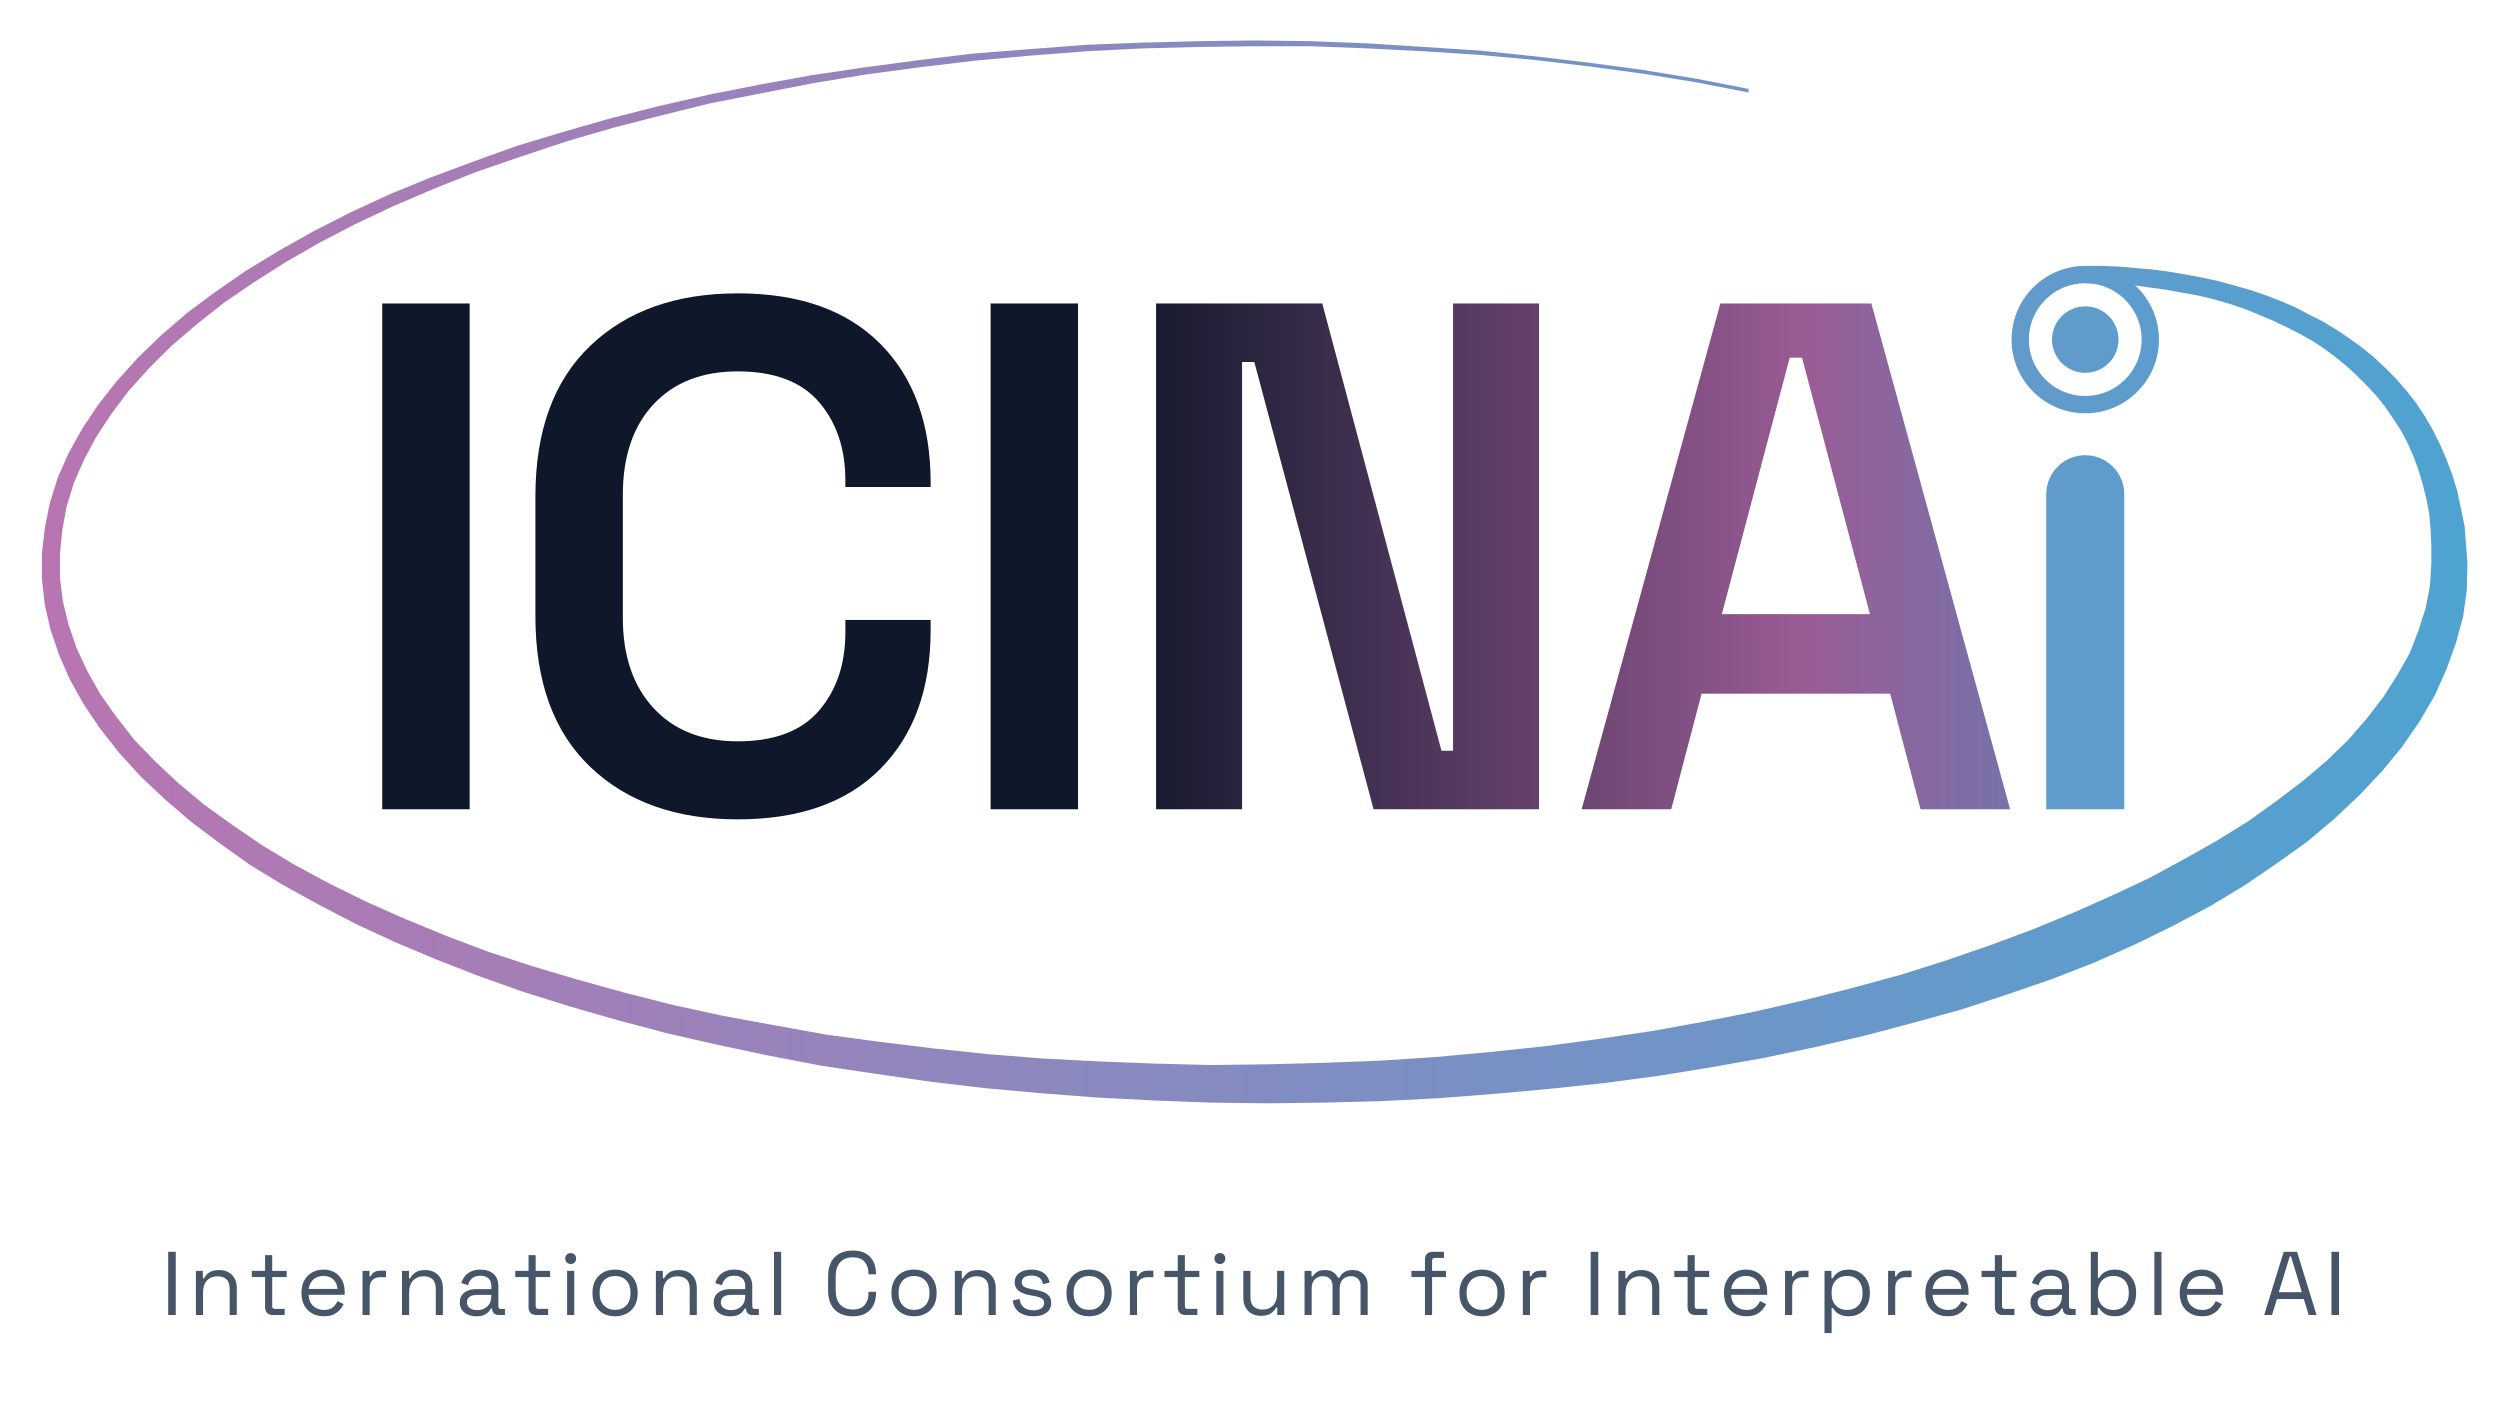
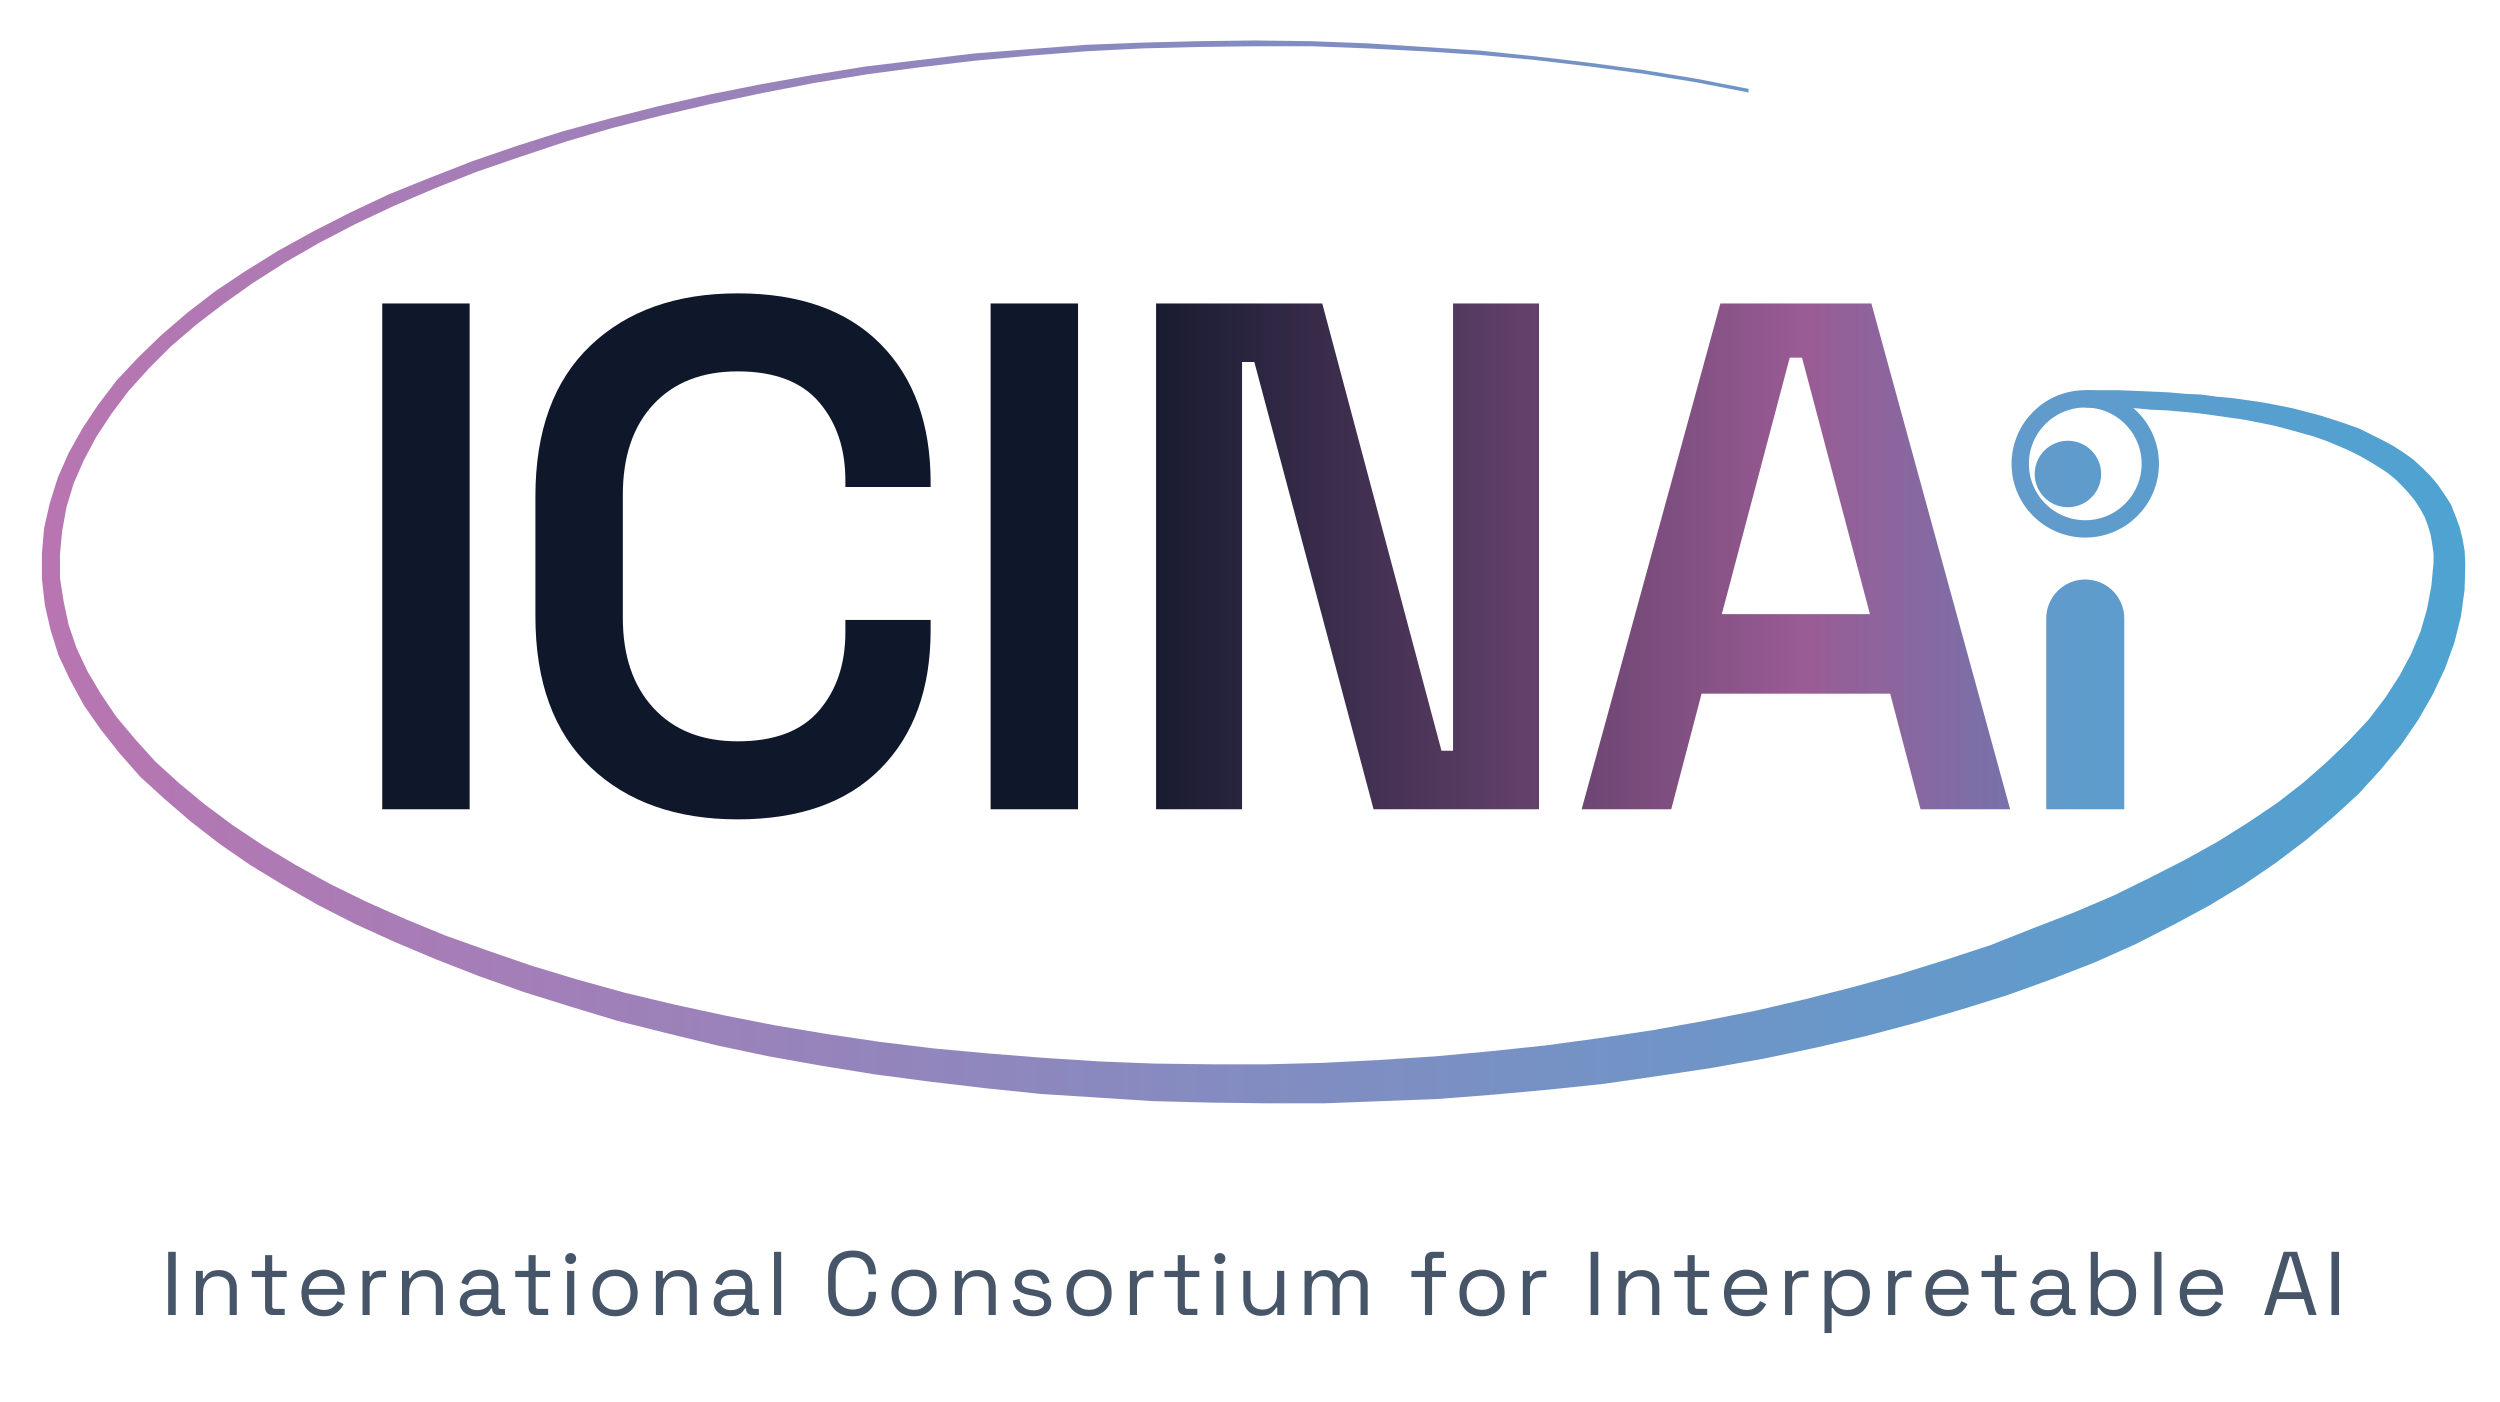
<svg xmlns="http://www.w3.org/2000/svg" viewBox="-46 -12 346 194" role="img" aria-label="ICINAi: International Consortium for Interpretable AI">
  <defs>
    <linearGradient id="icinai-color-on-light-lockup-brand" gradientUnits="userSpaceOnUse" x1="-40" y1="0" x2="295" y2="0">
      <stop offset="0" stop-color="#B875B1" />
      <stop offset="0.5" stop-color="#838CC1" />
      <stop offset="1" stop-color="#4EA3D1" />
    </linearGradient>
    <linearGradient id="icinai-color-on-light-lockup-fade" gradientUnits="userSpaceOnUse" x1="0" y1="0" x2="240" y2="0">
      <stop offset="0" stop-color="#0F172A" />
      <stop offset="0.45" stop-color="#0F172A" />
      <stop offset="0.85" stop-color="#9A5C95" />
      <stop offset="1" stop-color="#6E78B0" />
    </linearGradient>
  </defs>
-   <path d="M196.0 0.3 188.8 -1.1 181.5 -2.3 174.1 -3.3 166.5 -4.2 158.8 -5.0 151.1 -5.5 143.3 -6.0 135.5 -6.3 127.7 -6.4 119.9 -6.3 112.0 -6.1 104.3 -5.8 96.5 -5.2 88.8 -4.6 81.3 -3.7 73.8 -2.7 66.4 -1.6 59.2 -0.3 52.1 1.1 45.1 2.7 38.4 4.4 31.8 6.3 25.5 8.2 19.4 10.4 13.5 12.6 7.9 14.9 2.5 17.4 -2.6 20.0 -7.4 22.7 -12.0 25.5 -16.2 28.4 -20.1 31.3 -23.7 34.4 -26.9 37.5 -29.8 40.7 -32.4 44.0 -34.6 47.3 -36.5 50.7 -38.0 54.1 -39.1 57.6 -39.8 61.1 -40.2 64.6 -40.2 68.1 -39.8 71.7 -39.0 75.2 -37.8 78.7 -36.3 82.1 -34.4 85.5 -32.1 88.9 -29.5 92.2 -26.5 95.5 -23.2 98.6 -19.6 101.7 -15.6 104.7 -11.4 107.7 -6.8 110.5 -1.9 113.2 3.3 115.9 8.7 118.4 14.4 120.8 20.3 123.1 26.5 125.3 32.9 127.3 39.5 129.2 46.3 131.0 53.3 132.6 60.4 134.1 67.7 135.5 75.1 136.6 82.7 137.7 90.3 138.6 98.0 139.3 105.8 139.9 113.6 140.3 121.5 140.6 129.4 140.7 137.3 140.6 145.1 140.4 153.0 140.0 160.7 139.4 168.4 138.7 176.0 137.9 183.5 136.9 190.9 135.7 198.2 134.4 205.3 132.9 212.2 131.3 219.0 129.5 225.5 127.7 231.9 125.6 238.0 123.5 243.9 121.2 249.5 118.7 254.8 116.1 259.9 113.4 264.7 110.5 269.1 107.5 273.3 104.5 277.1 101.3 280.6 98.0 283.7 94.7 286.5 91.3 288.9 87.8 291.0 84.2 292.6 80.6 293.9 77.0 294.9 73.3 295.4 69.7 295.5 66.0 295.3 63.4 295.1 60.8 294.6 58.4 294.1 56.0 293.4 53.7 292.6 51.6 291.7 49.5 290.7 47.5 289.6 45.6 288.4 43.8 287.0 42.0 285.6 40.4 284.1 38.9 282.5 37.4 280.9 36.1 279.1 34.8 277.3 33.6 275.5 32.5 273.5 31.5 271.6 30.5 269.5 29.6 267.4 28.8 265.3 28.1 263.2 27.5 261.0 26.9 258.7 26.4 256.5 26.0 254.2 25.6 251.9 25.3 249.6 25.1 247.3 24.9 244.9 24.8 242.6 24.8 242.6 27.2 244.9 27.2 247.1 27.3 249.4 27.5 251.6 27.8 253.8 28.1 256.0 28.5 258.2 28.9 260.3 29.4 262.4 30.0 264.5 30.7 266.5 31.5 268.4 32.3 270.3 33.2 272.1 34.1 273.9 35.1 275.6 36.2 277.2 37.4 278.8 38.7 280.2 40.0 281.6 41.4 282.9 42.8 284.1 44.3 285.2 45.9 286.3 47.6 287.2 49.3 288.0 51.1 288.7 53.0 289.3 55.0 289.8 57.0 290.2 59.1 290.4 61.3 290.5 63.6 290.5 66.0 290.3 69.1 289.7 72.2 288.7 75.3 287.5 78.4 285.8 81.4 283.9 84.4 281.6 87.4 279.0 90.4 276.0 93.3 272.7 96.1 269.0 98.9 265.1 101.7 260.9 104.3 256.3 106.9 251.5 109.5 246.4 111.9 241.0 114.3 235.4 116.6 229.5 118.8 223.4 120.9 217.1 122.9 210.5 124.7 203.8 126.4 196.9 128.0 189.8 129.4 182.6 130.7 175.2 131.8 167.8 132.8 160.2 133.6 152.6 134.3 144.9 134.8 137.1 135.1 129.4 135.3 121.6 135.4 113.8 135.2 106.1 134.9 98.4 134.5 90.8 133.9 83.2 133.1 75.8 132.2 68.4 131.2 61.2 129.9 54.1 128.6 47.2 127.1 40.5 125.4 34.0 123.6 27.6 121.7 21.5 119.7 15.7 117.5 10.1 115.2 4.7 112.8 -0.4 110.3 -5.2 107.7 -9.7 105.0 -13.8 102.2 -17.7 99.4 -21.3 96.4 -24.5 93.4 -27.4 90.4 -29.9 87.2 -32.1 84.1 -33.9 80.9 -35.4 77.7 -36.5 74.5 -37.3 71.2 -37.7 68.0 -37.7 64.7 -37.4 61.5 -36.8 58.2 -35.8 54.9 -34.4 51.7 -32.7 48.5 -30.6 45.3 -28.2 42.1 -25.4 39.0 -22.3 35.9 -18.8 32.9 -15.0 29.9 -10.9 27.1 -6.5 24.3 -1.8 21.6 3.2 19.0 8.5 16.5 14.1 14.1 19.9 11.8 26.0 9.7 32.3 7.6 38.8 5.7 45.4 4.0 52.3 2.3 59.4 0.9 66.6 -0.5 73.9 -1.7 81.4 -2.7 88.9 -3.6 96.6 -4.3 104.3 -4.9 112.1 -5.3 119.9 -5.5 127.7 -5.6 135.5 -5.6 143.3 -5.3 151.1 -4.9 158.8 -4.4 166.4 -3.7 174.0 -2.8 181.4 -1.8 188.8 -0.6 196.0 0.8Z" fill="url(#icinai-color-on-light-lockup-brand)" />
+   <path d="M196.0 0.3 188.8 -1.1 181.5 -2.3 174.1 -3.3 166.5 -4.2 158.8 -5.0 151.1 -5.5 143.3 -6.0 135.5 -6.3 127.7 -6.4 119.9 -6.3 112.0 -6.1 104.3 -5.8 96.5 -5.2 88.8 -4.6 81.3 -3.7 73.8 -2.8 66.4 -1.6 59.1 -0.3 52.1 1.1 45.1 2.7 38.4 4.4 31.8 6.2 25.5 8.2 19.4 10.3 13.5 12.6 7.8 14.9 2.5 17.4 -2.6 20.0 -7.5 22.7 -12.0 25.5 -16.2 28.3 -20.1 31.3 -23.7 34.4 -26.9 37.5 -29.9 40.7 -32.4 44.0 -34.6 47.3 -36.5 50.7 -38.0 54.1 -39.1 57.6 -39.9 61.1 -40.2 64.6 -40.2 68.1 -39.8 71.7 -39.0 75.2 -37.9 78.7 -36.3 82.1 -34.4 85.6 -32.1 88.9 -29.5 92.2 -26.6 95.5 -23.2 98.6 -19.6 101.7 -15.6 104.8 -11.4 107.7 -6.8 110.5 -1.9 113.3 3.2 115.9 8.7 118.4 14.4 120.8 20.3 123.1 26.5 125.3 32.9 127.3 39.5 129.3 46.3 131.0 53.3 132.7 60.4 134.2 67.7 135.5 75.1 136.7 82.7 137.7 90.3 138.6 98.0 139.4 105.8 139.9 113.6 140.4 121.5 140.6 129.4 140.7 137.3 140.7 145.1 140.4 153.0 140.1 160.7 139.5 168.4 138.8 176.0 138.0 183.6 136.9 190.9 135.8 198.2 134.5 205.3 133.0 212.2 131.4 219.0 129.6 225.5 127.7 231.9 125.7 238.0 123.5 243.9 121.2 249.5 118.7 254.8 116.0 259.8 113.3 264.6 110.4 269.0 107.4 273.1 104.3 276.9 101.1 280.4 97.9 283.5 94.5 286.3 91.1 288.7 87.6 290.7 84.1 292.4 80.5 293.7 76.9 294.6 73.3 295.1 69.6 295.2 66.1 295.1 64.2 294.8 62.5 294.4 60.9 293.8 59.3 293.2 57.8 292.3 56.4 291.4 55.1 290.4 53.9 289.2 52.7 288.0 51.6 286.6 50.6 285.2 49.7 283.7 48.9 282.1 48.1 280.5 47.3 278.8 46.7 277.0 46.1 275.1 45.5 273.2 45.0 271.3 44.5 269.3 44.1 267.2 43.7 265.1 43.4 263.0 43.1 260.8 42.9 258.6 42.6 256.4 42.5 254.1 42.3 251.8 42.2 249.5 42.1 247.2 42.0 244.9 42.0 242.6 42.0 242.6 44.4 244.9 44.4 247.2 44.5 249.5 44.5 251.7 44.7 253.9 44.8 256.2 45.0 258.3 45.2 260.5 45.5 262.6 45.8 264.7 46.1 266.7 46.5 268.7 46.9 270.6 47.4 272.4 47.9 274.2 48.4 275.9 49.0 277.6 49.7 279.2 50.4 280.6 51.1 282.0 51.9 283.3 52.7 284.5 53.5 285.6 54.4 286.6 55.4 287.5 56.4 288.3 57.4 289.0 58.5 289.6 59.6 290.0 60.7 290.4 62.0 290.6 63.2 290.8 64.6 290.8 65.9 290.5 69.1 289.9 72.3 289.0 75.4 287.7 78.5 286.1 81.5 284.1 84.6 281.8 87.6 279.1 90.5 276.1 93.4 272.8 96.3 269.2 99.1 265.2 101.8 260.9 104.5 256.4 107.0 251.5 109.5 246.4 112.0 241.0 114.3 235.3 116.5 229.5 118.8 223.4 120.8 217.0 122.8 210.5 124.6 203.8 126.3 196.9 127.9 189.8 129.3 182.6 130.6 175.2 131.7 167.8 132.7 160.2 133.5 152.6 134.2 144.9 134.7 137.1 135.1 129.4 135.3 121.6 135.3 113.8 135.2 106.1 134.9 98.4 134.4 90.8 133.8 83.2 133.1 75.8 132.2 68.4 131.1 61.2 129.9 54.1 128.5 47.2 127.0 40.5 125.4 34.0 123.6 27.7 121.7 21.6 119.6 15.7 117.5 10.1 115.2 4.7 112.8 -0.4 110.3 -5.1 107.7 -9.6 105.0 -13.8 102.2 -17.7 99.3 -21.2 96.4 -24.5 93.4 -27.3 90.3 -29.9 87.2 -32.0 84.1 -33.9 80.9 -35.4 77.7 -36.5 74.5 -37.2 71.2 -37.7 68.0 -37.7 64.7 -37.4 61.5 -36.8 58.2 -35.8 54.9 -34.4 51.7 -32.7 48.5 -30.6 45.3 -28.2 42.1 -25.4 39.0 -22.3 35.9 -18.8 32.9 -15.0 30.0 -10.9 27.1 -6.5 24.3 -1.8 21.6 3.2 19.0 8.5 16.5 14.1 14.1 19.9 11.8 26.0 9.7 32.3 7.6 38.8 5.7 45.5 4.0 52.3 2.4 59.4 0.9 66.6 -0.5 73.9 -1.7 81.4 -2.7 88.9 -3.6 96.6 -4.3 104.3 -4.9 112.1 -5.3 119.9 -5.5 127.7 -5.6 135.5 -5.6 143.3 -5.3 151.1 -4.9 158.8 -4.4 166.4 -3.7 174.0 -2.8 181.4 -1.8 188.8 -0.6 196.0 0.8Z" fill="url(#icinai-color-on-light-lockup-brand)" />
  <path d="M6.9 100.0V30.0H19.0V100.0Z M56.1 101.4Q43.3 101.4 35.7 94.15Q28.1 86.9 28.1 73.3V56.7Q28.1 43.1 35.7 35.85Q43.3 28.6 56.1 28.6Q68.9 28.6 75.85 35.6Q82.8 42.6 82.8 54.8V55.4H71.0V54.5Q71.0 47.9 67.35 43.65Q63.7 39.4 56.1 39.4Q48.7 39.4 44.45 43.95Q40.2 48.5 40.2 56.5V73.5Q40.2 81.4 44.45 86.0Q48.7 90.6 56.1 90.6Q63.7 90.6 67.35 86.35Q71.0 82.1 71.0 75.5V73.8H82.8V75.2Q82.8 87.4 75.85 94.4Q68.9 101.4 56.1 101.4Z M91.1 100.0V30.0H103.2V100.0Z M114 100.0V30.0H137.0L153.5 91.9H155.1V30.0H167.0V100.0H144.1L127.6 38.1H125.9V100.0Z M172.9 100.0 192.1 30.0H213.0L232.2 100.0H219.8L215.6 84.0H189.5L185.3 100.0ZM192.3 73.0H212.8L203.4 37.5H201.7Z" fill="url(#icinai-color-on-light-lockup-fade)" />
-   <path d="M237.2 100 V56.4 A5.4 5.4 0 0 1 248 56.4 V100 Z" fill="url(#icinai-color-on-light-lockup-brand)" />
-   <circle cx="242.6" cy="35.0" r="9.0" fill="none" stroke="url(#icinai-color-on-light-lockup-brand)" stroke-width="2.4" />
-   <circle cx="242.6" cy="35.0" r="4.6" fill="url(#icinai-color-on-light-lockup-brand)" />
+   <path d="M237.2 100 V73.6 A5.4 5.4 0 0 1 248 73.6 V100 Z" fill="url(#icinai-color-on-light-lockup-brand)" />
+   <circle cx="242.6" cy="52.2" r="9.0" fill="none" stroke="url(#icinai-color-on-light-lockup-brand)" stroke-width="2.4" />
+   <circle cx="240.2" cy="53.6" r="4.6" fill="url(#icinai-color-on-light-lockup-brand)" />
  <path d="M-22.725 170.0V161.25H-21.675V170.0Z M-18.888 170.0V163.887H-17.925V164.925H-17.75Q-17.55 164.488 -17.069 164.131Q-16.588 163.775 -15.65 163.775Q-14.963 163.775 -14.419 164.062Q-13.875 164.35 -13.55 164.912Q-13.225 165.475 -13.225 166.3V170.0H-14.213V166.375Q-14.213 165.463 -14.669 165.05Q-15.125 164.637 -15.9 164.637Q-16.788 164.637 -17.344 165.212Q-17.9 165.787 -17.9 166.925V170.0Z M-8.225 170.0Q-8.75 170.0 -9.031 169.713Q-9.313 169.425 -9.313 168.925V164.75H-11.15V163.887H-9.313V161.713H-8.325V163.887H-6.325V164.75H-8.325V168.775Q-8.325 169.15 -7.963 169.15H-6.6V170.0Z M-1.175 170.175Q-2.1 170.175 -2.8 169.781Q-3.5 169.387 -3.888 168.675Q-4.275 167.963 -4.275 167.025V166.875Q-4.275 165.925 -3.888 165.213Q-3.5 164.5 -2.813 164.106Q-2.125 163.713 -1.238 163.713Q-0.375 163.713 0.287 164.081Q0.95 164.45 1.325 165.137Q1.7 165.825 1.7 166.75V167.2H-3.288Q-3.25 168.188 -2.65 168.744Q-2.05 169.3 -1.15 169.3Q-0.363 169.3 0.062 168.938Q0.487 168.575 0.712 168.075L1.562 168.488Q1.375 168.875 1.044 169.262Q0.712 169.65 0.181 169.913Q-0.35 170.175 -1.175 170.175ZM-3.275 166.387H0.7Q0.65 165.537 0.119 165.062Q-0.413 164.588 -1.238 164.588Q-2.075 164.588 -2.613 165.062Q-3.15 165.537 -3.275 166.387Z M4.175 170.0V163.887H5.137V164.637H5.312Q5.475 164.238 5.812 164.05Q6.15 163.863 6.7 163.863H7.425V164.762H6.637Q5.975 164.762 5.569 165.131Q5.162 165.5 5.162 166.275V170.0Z M9.637 170.0V163.887H10.6V164.925H10.775Q10.975 164.488 11.456 164.131Q11.937 163.775 12.875 163.775Q13.562 163.775 14.106 164.062Q14.65 164.35 14.975 164.912Q15.3 165.475 15.3 166.3V170.0H14.312V166.375Q14.312 165.463 13.856 165.05Q13.4 164.637 12.625 164.637Q11.737 164.637 11.181 165.212Q10.625 165.787 10.625 166.925V170.0Z M19.925 170.175Q19.287 170.175 18.762 169.95Q18.237 169.725 17.937 169.3Q17.637 168.875 17.637 168.262Q17.637 167.637 17.937 167.231Q18.237 166.825 18.762 166.619Q19.287 166.412 19.937 166.412H22V165.963Q22 165.312 21.619 164.938Q21.237 164.562 20.487 164.562Q19.75 164.562 19.337 164.919Q18.925 165.275 18.775 165.875L17.85 165.575Q18 165.062 18.325 164.644Q18.65 164.225 19.194 163.969Q19.737 163.713 20.5 163.713Q21.675 163.713 22.325 164.319Q22.975 164.925 22.975 166.025V168.787Q22.975 169.162 23.325 169.162H23.887V170.0H23.025Q22.612 170.0 22.362 169.769Q22.112 169.537 22.112 169.15V169.088H21.962Q21.825 169.325 21.594 169.581Q21.362 169.838 20.962 170.006Q20.562 170.175 19.925 170.175ZM20.037 169.325Q20.912 169.325 21.456 168.806Q22 168.287 22 167.35V167.213H19.975Q19.387 167.213 19.006 167.469Q18.625 167.725 18.625 168.238Q18.625 168.75 19.019 169.037Q19.412 169.325 20.037 169.325Z M28.237 170.0Q27.712 170.0 27.431 169.713Q27.15 169.425 27.15 168.925V164.75H25.312V163.887H27.15V161.713H28.137V163.887H30.137V164.75H28.137V168.775Q28.137 169.15 28.5 169.15H29.862V170.0Z M32.487 170.0V163.887H33.475V170.0ZM32.987 162.938Q32.662 162.938 32.444 162.725Q32.225 162.512 32.225 162.188Q32.225 161.85 32.444 161.637Q32.662 161.425 32.987 161.425Q33.312 161.425 33.525 161.637Q33.737 161.85 33.737 162.188Q33.737 162.512 33.525 162.725Q33.312 162.938 32.987 162.938Z M39.125 170.175Q38.2 170.175 37.494 169.788Q36.787 169.4 36.394 168.694Q36 167.988 36 167.025V166.863Q36 165.912 36.394 165.2Q36.787 164.488 37.494 164.1Q38.2 163.713 39.125 163.713Q40.05 163.713 40.756 164.1Q41.462 164.488 41.856 165.2Q42.25 165.912 42.25 166.863V167.025Q42.25 167.988 41.856 168.694Q41.462 169.4 40.756 169.788Q40.05 170.175 39.125 170.175ZM39.125 169.287Q40.1 169.287 40.681 168.669Q41.262 168.05 41.262 167.0V166.887Q41.262 165.838 40.681 165.219Q40.1 164.6 39.125 164.6Q38.162 164.6 37.575 165.219Q36.987 165.838 36.987 166.887V167.0Q36.987 168.05 37.575 168.669Q38.162 169.287 39.125 169.287Z M44.775 170.0V163.887H45.737V164.925H45.912Q46.112 164.488 46.594 164.131Q47.075 163.775 48.012 163.775Q48.7 163.775 49.244 164.062Q49.787 164.35 50.112 164.912Q50.437 165.475 50.437 166.3V170.0H49.45V166.375Q49.45 165.463 48.994 165.05Q48.537 164.637 47.762 164.637Q46.875 164.637 46.319 165.212Q45.762 165.787 45.762 166.925V170.0Z M55.062 170.175Q54.425 170.175 53.9 169.95Q53.375 169.725 53.075 169.3Q52.775 168.875 52.775 168.262Q52.775 167.637 53.075 167.231Q53.375 166.825 53.9 166.619Q54.425 166.412 55.075 166.412H57.137V165.963Q57.137 165.312 56.756 164.938Q56.375 164.562 55.625 164.562Q54.887 164.562 54.475 164.919Q54.062 165.275 53.912 165.875L52.987 165.575Q53.137 165.062 53.462 164.644Q53.787 164.225 54.331 163.969Q54.875 163.713 55.637 163.713Q56.812 163.713 57.462 164.319Q58.112 164.925 58.112 166.025V168.787Q58.112 169.162 58.462 169.162H59.025V170.0H58.162Q57.75 170.0 57.5 169.769Q57.25 169.537 57.25 169.15V169.088H57.1Q56.962 169.325 56.731 169.581Q56.5 169.838 56.1 170.006Q55.7 170.175 55.062 170.175ZM55.175 169.325Q56.05 169.325 56.594 168.806Q57.137 168.287 57.137 167.35V167.213H55.112Q54.525 167.213 54.144 167.469Q53.762 167.725 53.762 168.238Q53.762 168.75 54.156 169.037Q54.55 169.325 55.175 169.325Z M61.125 170.0V161.25H62.112V170.0Z  M72.025 170.175Q70.462 170.175 69.537 169.269Q68.612 168.363 68.612 166.625V164.625Q68.612 162.887 69.537 161.981Q70.462 161.075 72.025 161.075Q73.575 161.075 74.406 161.938Q75.237 162.8 75.237 164.3V164.363H74.2V164.262Q74.2 163.275 73.669 162.644Q73.137 162.012 72.025 162.012Q70.912 162.012 70.287 162.694Q69.662 163.375 69.662 164.6V166.65Q69.662 167.875 70.287 168.556Q70.912 169.238 72.025 169.238Q73.137 169.238 73.669 168.606Q74.2 167.975 74.2 166.988V166.787H75.237V166.95Q75.237 168.45 74.406 169.312Q73.575 170.175 72.025 170.175Z M80.5 170.175Q79.575 170.175 78.869 169.788Q78.162 169.4 77.769 168.694Q77.375 167.988 77.375 167.025V166.863Q77.375 165.912 77.769 165.2Q78.162 164.488 78.869 164.1Q79.575 163.713 80.5 163.713Q81.425 163.713 82.131 164.1Q82.837 164.488 83.231 165.2Q83.625 165.912 83.625 166.863V167.025Q83.625 167.988 83.231 168.694Q82.837 169.4 82.131 169.788Q81.425 170.175 80.5 170.175ZM80.5 169.287Q81.475 169.287 82.056 168.669Q82.637 168.05 82.637 167.0V166.887Q82.637 165.838 82.056 165.219Q81.475 164.6 80.5 164.6Q79.537 164.6 78.95 165.219Q78.362 165.838 78.362 166.887V167.0Q78.362 168.05 78.95 168.669Q79.537 169.287 80.5 169.287Z M86.15 170.0V163.887H87.112V164.925H87.287Q87.487 164.488 87.969 164.131Q88.45 163.775 89.387 163.775Q90.075 163.775 90.619 164.062Q91.162 164.35 91.487 164.912Q91.812 165.475 91.812 166.3V170.0H90.825V166.375Q90.825 165.463 90.369 165.05Q89.912 164.637 89.137 164.637Q88.25 164.637 87.694 165.212Q87.137 165.787 87.137 166.925V170.0Z M97.025 170.175Q95.887 170.175 95.106 169.65Q94.325 169.125 94.162 167.988L95.1 167.775Q95.2 168.375 95.475 168.719Q95.75 169.062 96.156 169.206Q96.562 169.35 97.025 169.35Q97.712 169.35 98.112 169.075Q98.512 168.8 98.512 168.338Q98.512 167.863 98.131 167.669Q97.75 167.475 97.087 167.35L96.575 167.262Q95.987 167.162 95.5 166.95Q95.012 166.738 94.725 166.375Q94.437 166.012 94.437 165.463Q94.437 164.637 95.075 164.175Q95.712 163.713 96.762 163.713Q97.8 163.713 98.444 164.181Q99.087 164.65 99.275 165.5L98.35 165.738Q98.237 165.075 97.812 164.806Q97.387 164.537 96.762 164.537Q96.137 164.537 95.775 164.769Q95.412 165.0 95.412 165.45Q95.412 165.887 95.756 166.094Q96.1 166.3 96.675 166.4L97.187 166.488Q97.837 166.6 98.356 166.794Q98.875 166.988 99.181 167.35Q99.487 167.713 99.487 168.3Q99.487 169.2 98.819 169.688Q98.15 170.175 97.025 170.175Z M104.725 170.175Q103.8 170.175 103.094 169.788Q102.387 169.4 101.994 168.694Q101.6 167.988 101.6 167.025V166.863Q101.6 165.912 101.994 165.2Q102.387 164.488 103.094 164.1Q103.8 163.713 104.725 163.713Q105.65 163.713 106.356 164.1Q107.062 164.488 107.456 165.2Q107.85 165.912 107.85 166.863V167.025Q107.85 167.988 107.456 168.694Q107.062 169.4 106.356 169.788Q105.65 170.175 104.725 170.175ZM104.725 169.287Q105.7 169.287 106.281 168.669Q106.862 168.05 106.862 167.0V166.887Q106.862 165.838 106.281 165.219Q105.7 164.6 104.725 164.6Q103.762 164.6 103.175 165.219Q102.587 165.838 102.587 166.887V167.0Q102.587 168.05 103.175 168.669Q103.762 169.287 104.725 169.287Z M110.375 170.0V163.887H111.337V164.637H111.512Q111.675 164.238 112.012 164.05Q112.35 163.863 112.9 163.863H113.625V164.762H112.837Q112.175 164.762 111.769 165.131Q111.362 165.5 111.362 166.275V170.0Z M118.087 170.0Q117.562 170.0 117.281 169.713Q117 169.425 117 168.925V164.75H115.162V163.887H117V161.713H117.987V163.887H119.987V164.75H117.987V168.775Q117.987 169.15 118.35 169.15H119.712V170.0Z M122.337 170.0V163.887H123.325V170.0ZM122.837 162.938Q122.512 162.938 122.294 162.725Q122.075 162.512 122.075 162.188Q122.075 161.85 122.294 161.637Q122.512 161.425 122.837 161.425Q123.162 161.425 123.375 161.637Q123.587 161.85 123.587 162.188Q123.587 162.512 123.375 162.725Q123.162 162.938 122.837 162.938Z M128.487 170.113Q127.825 170.113 127.269 169.825Q126.712 169.537 126.394 168.969Q126.075 168.4 126.075 167.588V163.887H127.062V167.512Q127.062 168.425 127.519 168.838Q127.975 169.25 128.75 169.25Q129.625 169.25 130.187 168.675Q130.75 168.1 130.75 166.963V163.887H131.737V170.0H130.775V168.963H130.6Q130.4 169.4 129.912 169.756Q129.425 170.113 128.487 170.113Z M134.55 170.0V163.887H135.512V164.65H135.688Q135.862 164.325 136.262 164.05Q136.662 163.775 137.387 163.775Q138.1 163.775 138.544 164.088Q138.987 164.4 139.188 164.85H139.362Q139.575 164.4 140.006 164.088Q140.438 163.775 141.212 163.775Q141.825 163.775 142.287 164.025Q142.75 164.275 143.019 164.744Q143.287 165.213 143.287 165.863V170.0H142.3V165.95Q142.3 165.338 141.944 164.981Q141.587 164.625 140.95 164.625Q140.275 164.625 139.844 165.062Q139.412 165.5 139.412 166.325V170.0H138.425V165.95Q138.425 165.338 138.069 164.981Q137.712 164.625 137.075 164.625Q136.4 164.625 135.969 165.062Q135.537 165.5 135.537 166.325V170.0Z  M151.213 170.0V164.75H149.338V163.887H151.213V162.325Q151.213 161.825 151.494 161.537Q151.775 161.25 152.3 161.25H153.838V162.1H152.575Q152.2 162.1 152.2 162.475V163.887H154.125V164.75H152.2V170.0Z M159.113 170.175Q158.188 170.175 157.481 169.788Q156.775 169.4 156.381 168.694Q155.988 167.988 155.988 167.025V166.863Q155.988 165.912 156.381 165.2Q156.775 164.488 157.481 164.1Q158.188 163.713 159.113 163.713Q160.037 163.713 160.744 164.1Q161.45 164.488 161.844 165.2Q162.238 165.912 162.238 166.863V167.025Q162.238 167.988 161.844 168.694Q161.45 169.4 160.744 169.788Q160.037 170.175 159.113 170.175ZM159.113 169.287Q160.088 169.287 160.669 168.669Q161.25 168.05 161.25 167.0V166.887Q161.25 165.838 160.669 165.219Q160.088 164.6 159.113 164.6Q158.15 164.6 157.562 165.219Q156.975 165.838 156.975 166.887V167.0Q156.975 168.05 157.562 168.669Q158.15 169.287 159.113 169.287Z M164.762 170.0V163.887H165.725V164.637H165.9Q166.062 164.238 166.4 164.05Q166.737 163.863 167.287 163.863H168.012V164.762H167.225Q166.562 164.762 166.156 165.131Q165.75 165.5 165.75 166.275V170.0Z  M174.15 170.0V161.25H175.2V170.0Z M177.988 170.0V163.887H178.95V164.925H179.125Q179.325 164.488 179.806 164.131Q180.288 163.775 181.225 163.775Q181.913 163.775 182.456 164.062Q183 164.35 183.325 164.912Q183.65 165.475 183.65 166.3V170.0H182.663V166.375Q182.663 165.463 182.206 165.05Q181.75 164.637 180.975 164.637Q180.088 164.637 179.531 165.212Q178.975 165.787 178.975 166.925V170.0Z M188.65 170.0Q188.125 170.0 187.844 169.713Q187.562 169.425 187.562 168.925V164.75H185.725V163.887H187.562V161.713H188.55V163.887H190.55V164.75H188.55V168.775Q188.55 169.15 188.913 169.15H190.275V170.0Z M195.7 170.175Q194.775 170.175 194.075 169.781Q193.375 169.387 192.988 168.675Q192.6 167.963 192.6 167.025V166.875Q192.6 165.925 192.988 165.213Q193.375 164.5 194.062 164.106Q194.75 163.713 195.638 163.713Q196.5 163.713 197.163 164.081Q197.825 164.45 198.2 165.137Q198.575 165.825 198.575 166.75V167.2H193.588Q193.625 168.188 194.225 168.744Q194.825 169.3 195.725 169.3Q196.513 169.3 196.938 168.938Q197.363 168.575 197.588 168.075L198.438 168.488Q198.25 168.875 197.919 169.262Q197.588 169.65 197.056 169.913Q196.525 170.175 195.7 170.175ZM193.6 166.387H197.575Q197.525 165.537 196.994 165.062Q196.463 164.588 195.638 164.588Q194.8 164.588 194.263 165.062Q193.725 165.537 193.6 166.387Z M201.05 170.0V163.887H202.013V164.637H202.188Q202.35 164.238 202.688 164.05Q203.025 163.863 203.575 163.863H204.3V164.762H203.513Q202.85 164.762 202.444 165.131Q202.038 165.5 202.038 166.275V170.0Z M206.513 172.5V163.887H207.475V164.9H207.65Q207.888 164.438 208.419 164.075Q208.95 163.713 209.9 163.713Q210.688 163.713 211.344 164.094Q212 164.475 212.394 165.175Q212.788 165.875 212.788 166.863V167.025Q212.788 168.0 212.4 168.713Q212.013 169.425 211.356 169.8Q210.7 170.175 209.9 170.175Q209.263 170.175 208.819 170.006Q208.375 169.838 208.1 169.575Q207.825 169.312 207.675 169.037H207.5V172.5ZM209.638 169.3Q210.588 169.3 211.181 168.694Q211.775 168.088 211.775 167.0V166.887Q211.775 165.8 211.181 165.194Q210.588 164.588 209.638 164.588Q208.7 164.588 208.094 165.194Q207.488 165.8 207.488 166.887V167.0Q207.488 168.088 208.094 168.694Q208.7 169.3 209.638 169.3Z M215.313 170.0V163.887H216.275V164.637H216.45Q216.613 164.238 216.95 164.05Q217.288 163.863 217.838 163.863H218.563V164.762H217.775Q217.113 164.762 216.706 165.131Q216.3 165.5 216.3 166.275V170.0Z M223.575 170.175Q222.65 170.175 221.95 169.781Q221.25 169.387 220.863 168.675Q220.475 167.963 220.475 167.025V166.875Q220.475 165.925 220.863 165.213Q221.25 164.5 221.938 164.106Q222.625 163.713 223.513 163.713Q224.375 163.713 225.038 164.081Q225.7 164.45 226.075 165.137Q226.45 165.825 226.45 166.75V167.2H221.463Q221.5 168.188 222.1 168.744Q222.7 169.3 223.6 169.3Q224.388 169.3 224.813 168.938Q225.238 168.575 225.463 168.075L226.313 168.488Q226.125 168.875 225.794 169.262Q225.463 169.65 224.931 169.913Q224.4 170.175 223.575 170.175ZM221.475 166.387H225.45Q225.4 165.537 224.869 165.062Q224.338 164.588 223.513 164.588Q222.675 164.588 222.138 165.062Q221.6 165.537 221.475 166.387Z M231.175 170.0Q230.65 170.0 230.369 169.713Q230.088 169.425 230.088 168.925V164.75H228.25V163.887H230.088V161.713H231.075V163.887H233.075V164.75H231.075V168.775Q231.075 169.15 231.438 169.15H232.8V170.0Z M237.3 170.175Q236.663 170.175 236.138 169.95Q235.613 169.725 235.313 169.3Q235.013 168.875 235.013 168.262Q235.013 167.637 235.313 167.231Q235.613 166.825 236.138 166.619Q236.663 166.412 237.313 166.412H239.375V165.963Q239.375 165.312 238.994 164.938Q238.613 164.562 237.863 164.562Q237.125 164.562 236.713 164.919Q236.3 165.275 236.15 165.875L235.225 165.575Q235.375 165.062 235.7 164.644Q236.025 164.225 236.569 163.969Q237.113 163.713 237.875 163.713Q239.05 163.713 239.7 164.319Q240.35 164.925 240.35 166.025V168.787Q240.35 169.162 240.7 169.162H241.263V170.0H240.4Q239.988 170.0 239.738 169.769Q239.488 169.537 239.488 169.15V169.088H239.338Q239.2 169.325 238.969 169.581Q238.738 169.838 238.338 170.006Q237.938 170.175 237.3 170.175ZM237.413 169.325Q238.288 169.325 238.831 168.806Q239.375 168.287 239.375 167.35V167.213H237.35Q236.763 167.213 236.381 167.469Q236 167.725 236 168.238Q236 168.75 236.394 169.037Q236.788 169.325 237.413 169.325Z M246.75 170.175Q245.8 170.175 245.269 169.812Q244.738 169.45 244.5 168.988H244.325V170.0H243.363V161.25H244.35V164.85H244.525Q244.675 164.562 244.95 164.306Q245.225 164.05 245.669 163.881Q246.113 163.713 246.75 163.713Q247.55 163.713 248.206 164.094Q248.863 164.475 249.25 165.181Q249.638 165.887 249.638 166.863V167.025Q249.638 168.0 249.244 168.713Q248.85 169.425 248.194 169.8Q247.538 170.175 246.75 170.175ZM246.488 169.3Q247.438 169.3 248.031 168.694Q248.625 168.088 248.625 167.0V166.887Q248.625 165.8 248.031 165.194Q247.438 164.588 246.488 164.588Q245.55 164.588 244.944 165.194Q244.338 165.8 244.338 166.887V167.0Q244.338 168.088 244.944 168.694Q245.55 169.3 246.488 169.3Z M252.163 170.0V161.25H253.15V170.0Z M258.775 170.175Q257.85 170.175 257.15 169.781Q256.45 169.387 256.063 168.675Q255.675 167.963 255.675 167.025V166.875Q255.675 165.925 256.063 165.213Q256.45 164.5 257.138 164.106Q257.825 163.713 258.713 163.713Q259.575 163.713 260.238 164.081Q260.9 164.45 261.275 165.137Q261.65 165.825 261.65 166.75V167.2H256.663Q256.7 168.188 257.3 168.744Q257.9 169.3 258.8 169.3Q259.588 169.3 260.013 168.938Q260.438 168.575 260.663 168.075L261.513 168.488Q261.325 168.875 260.994 169.262Q260.663 169.65 260.131 169.913Q259.6 170.175 258.775 170.175ZM256.675 166.387H260.65Q260.6 165.537 260.069 165.062Q259.538 164.588 258.713 164.588Q257.875 164.588 257.338 165.062Q256.8 165.537 256.675 166.387Z  M267.363 170.0 270.062 161.25H271.913L274.613 170.0H273.525L272.85 167.787H269.125L268.45 170.0ZM269.387 166.838H272.575L271.075 161.887H270.9Z M276.675 170.0V161.25H277.725V170.0Z" fill="#475569" />
</svg>
